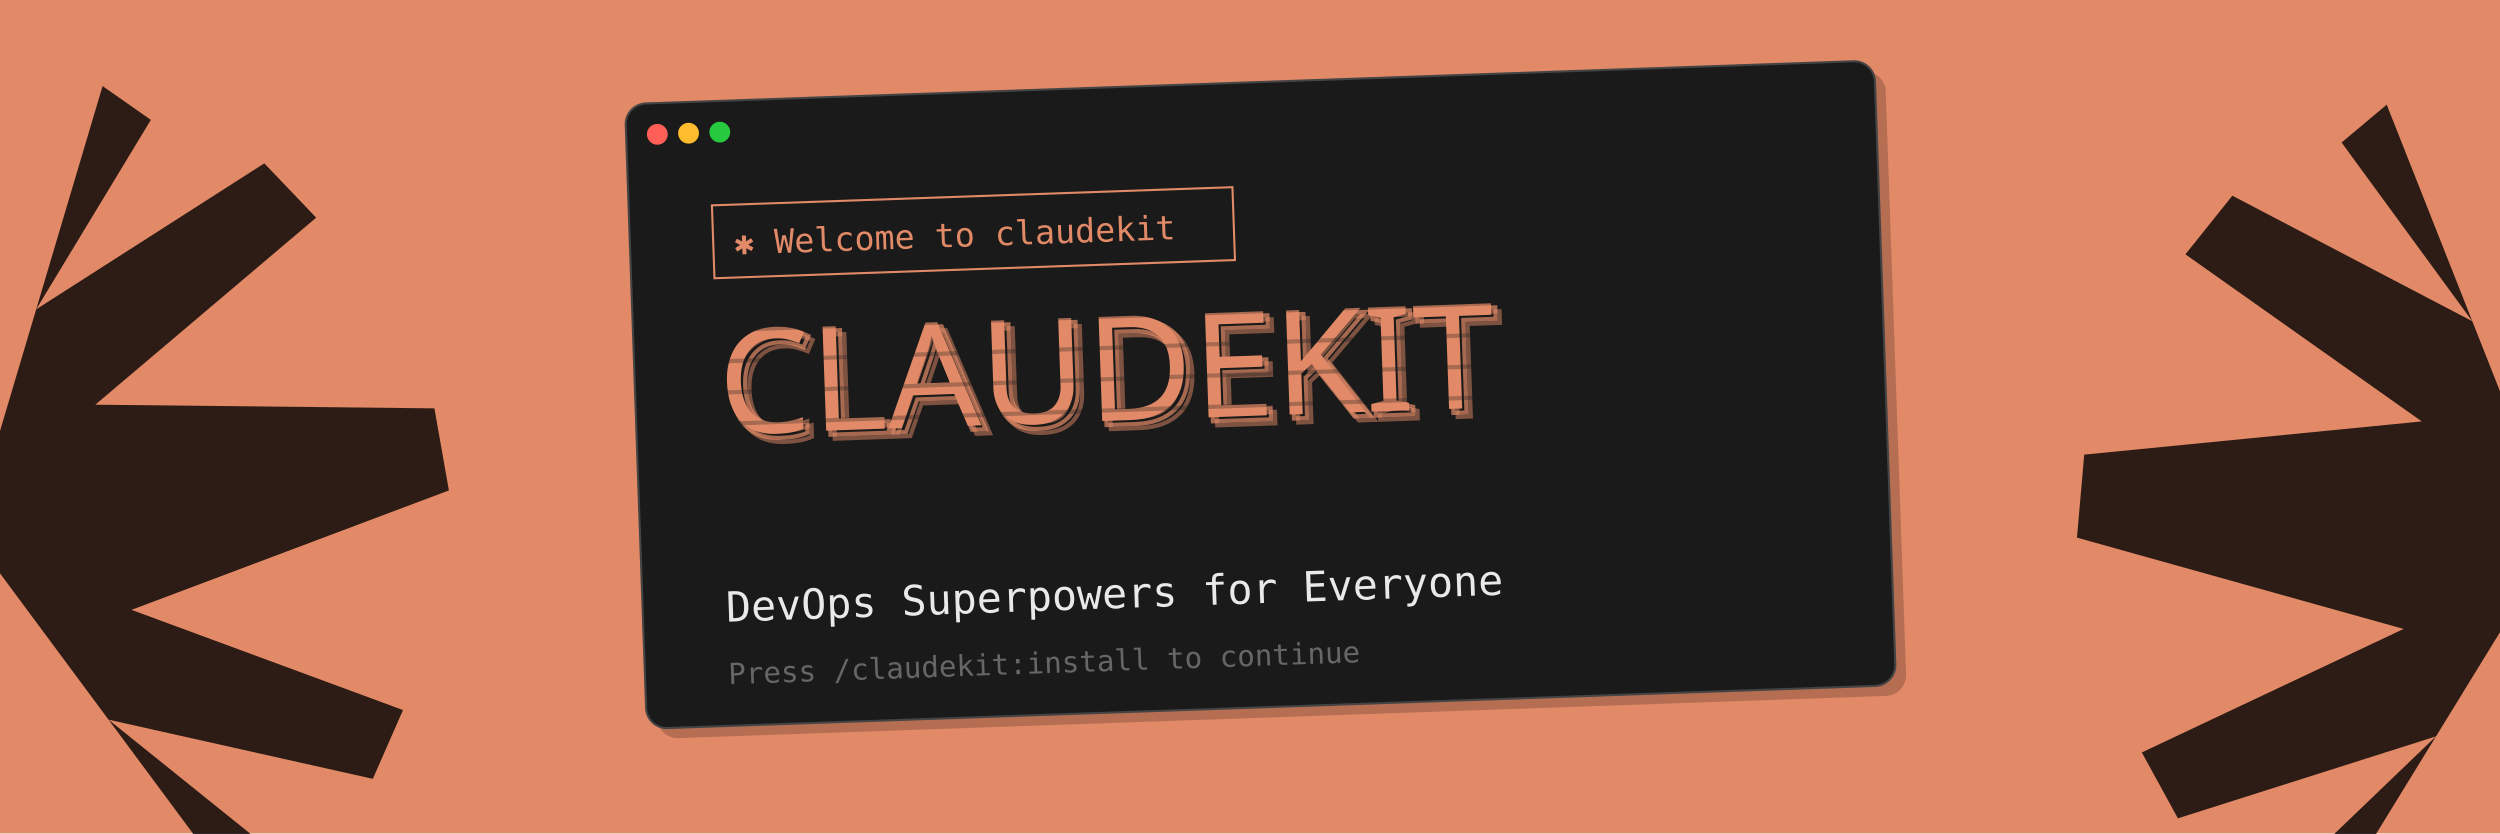
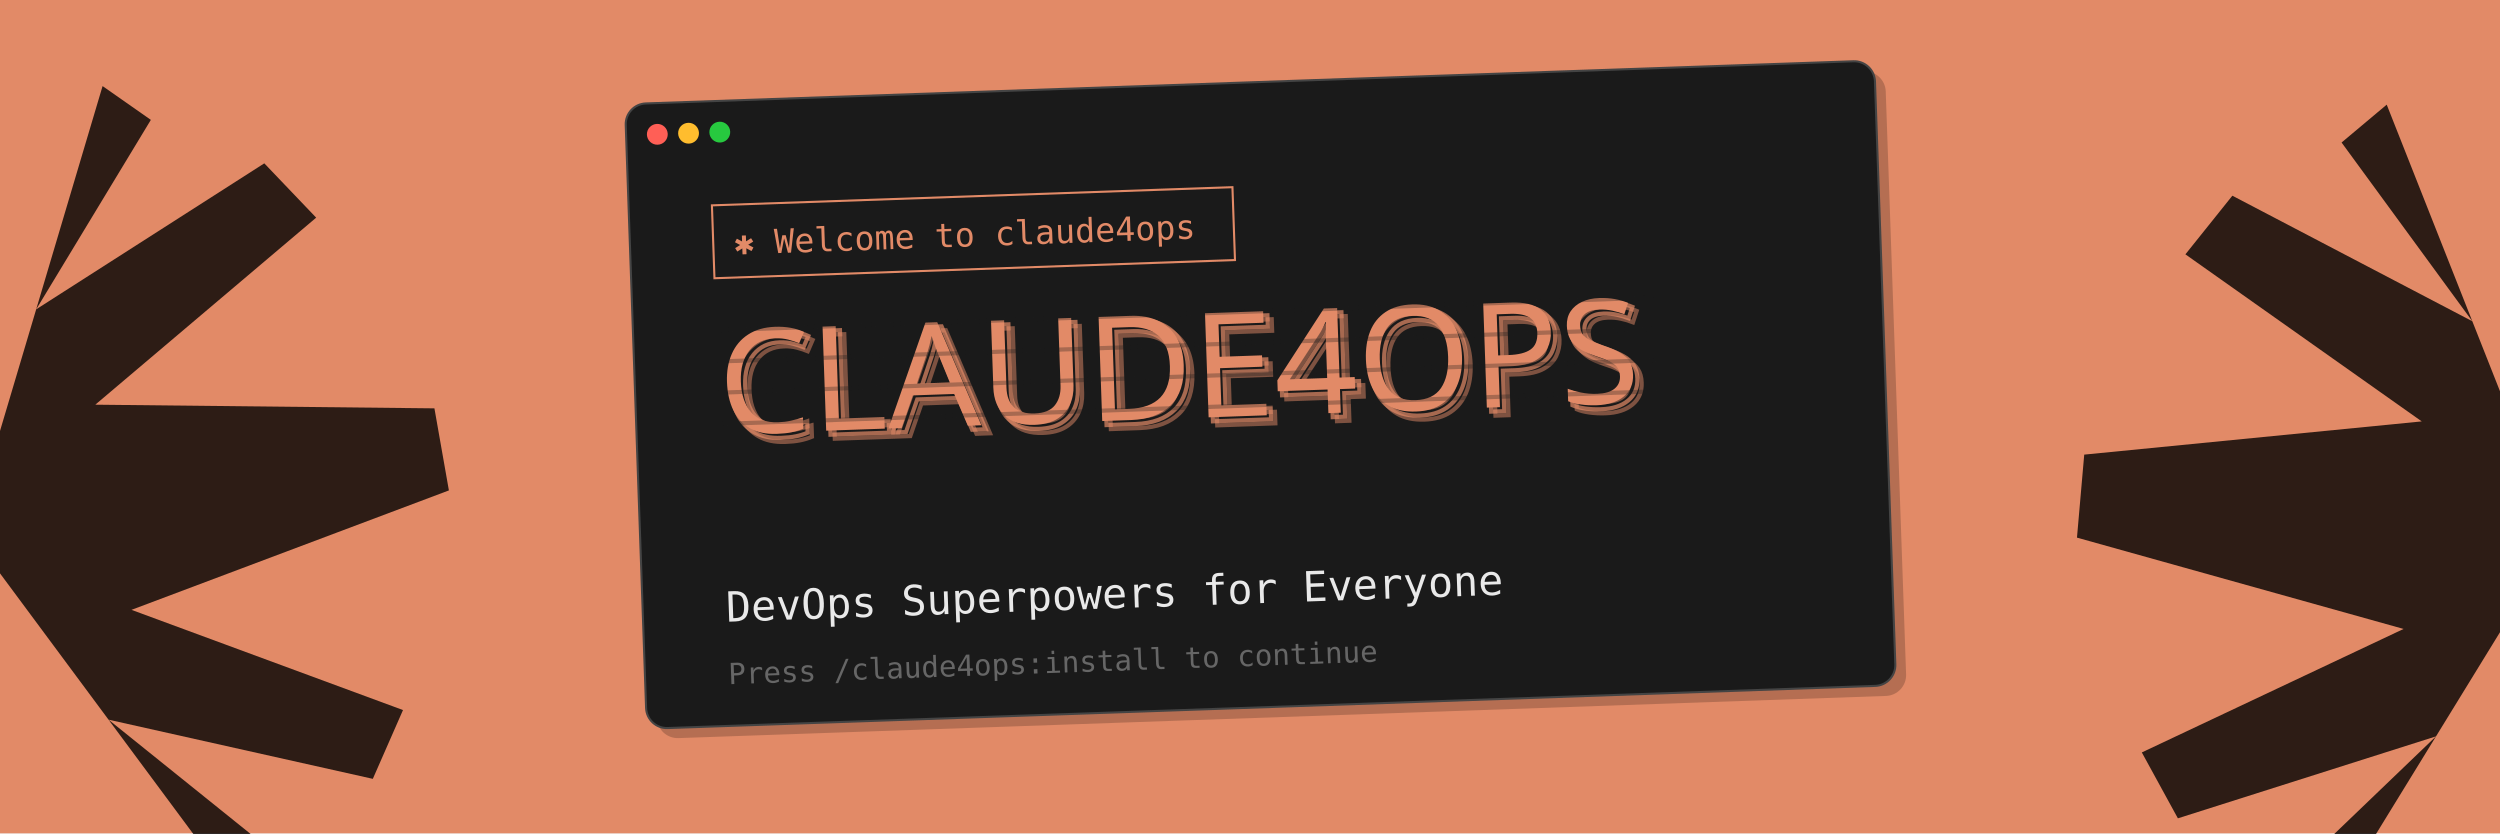
<svg xmlns="http://www.w3.org/2000/svg" width="1200" height="400" viewBox="0 0 1200 400">
  <rect width="1200" height="400" fill="#e28a67" />
  <g fill="black">
    <path d="M-50,200 L50,0 L70,20 L0,100 L120,50 L140,80 L20,150 L180,180 L180,220 L20,250 L140,320 L120,350 L0,300 L70,380 L50,400 Z" transform="translate(0, 50) rotate(-10)" opacity="0.8" />
    <path d="M1250,200 L1150,0 L1130,20 L1200,100 L1080,50 L1060,80 L1180,150 L1020,180 L1020,220 L1180,250 L1060,320 L1080,350 L1200,300 L1130,380 L1150,400 Z" transform="translate(0, -50) rotate(5)" opacity="0.8" />
  </g>
  <g transform="translate(300, 50) rotate(-2)">
    <rect x="5" y="5" width="600" height="300" rx="10" fill="black" opacity="0.2" />
    <rect width="600" height="300" rx="10" fill="#1a1a1a" stroke="#444" stroke-width="1" />
    <g transform="translate(15, 15)">
      <circle cx="0" cy="0" r="5" fill="#ff5f56" />
      <circle cx="15" cy="0" r="5" fill="#ffbd2e" />
      <circle cx="30" cy="0" r="5" fill="#27c93f" />
    </g>
    <g transform="translate(40, 50)">
      <rect width="250" height="35" fill="none" stroke="#e28a67" stroke-width="1" />
-       <text x="10" y="24" font-family="monospace" font-size="16" fill="#e28a67">✱ Welcome to claudekit</text>
+       <text x="10" y="24" font-family="monospace" font-size="16" fill="#e28a67">✱ Welcome to claude4ops</text>
    </g>
    <g transform="translate(40, 160)">
-       <text x="4" y="4" font-family="Arial Black, sans-serif" font-size="70" fill="none" stroke="#e28a67" stroke-width="2" opacity="0.5">CLAUDEKIT</text>
-       <text x="2" y="2" font-family="Arial Black, sans-serif" font-size="70" fill="none" stroke="#e28a67" stroke-width="2" opacity="0.7">CLAUDEKIT</text>
-       <text x="0" y="0" font-family="Arial Black, sans-serif" font-size="70" fill="#e28a67">CLAUDEKIT</text>
+       <text x="4" y="4" font-family="Arial Black, sans-serif" font-size="70" fill="none" stroke="#e28a67" stroke-width="2" opacity="0.5">CLAUDE4OPS</text>
+       <text x="2" y="2" font-family="Arial Black, sans-serif" font-size="70" fill="none" stroke="#e28a67" stroke-width="2" opacity="0.7">CLAUDE4OPS</text>
+       <text x="0" y="0" font-family="Arial Black, sans-serif" font-size="70" fill="#e28a67">CLAUDE4OPS</text>
      <line x1="0" y1="-50" x2="450" y2="-50" stroke="#1a1a1a" stroke-width="2" opacity="0.3" />
      <line x1="0" y1="-35" x2="450" y2="-35" stroke="#1a1a1a" stroke-width="2" opacity="0.3" />
      <line x1="0" y1="-20" x2="450" y2="-20" stroke="#1a1a1a" stroke-width="2" opacity="0.3" />
      <line x1="0" y1="-5" x2="450" y2="-5" stroke="#1a1a1a" stroke-width="2" opacity="0.3" />
    </g>
    <text x="40" y="250" font-family="monospace" font-size="20" fill="#ffffff" opacity="0.9">DevOps Superpowers for Everyone</text>
-     <text x="40" y="280" font-family="monospace" font-size="14" fill="#666">Press /claudekit:install to continue</text>
+     <text x="40" y="280" font-family="monospace" font-size="14" fill="#666">Press /claude4ops:install to continue</text>
  </g>
</svg>
